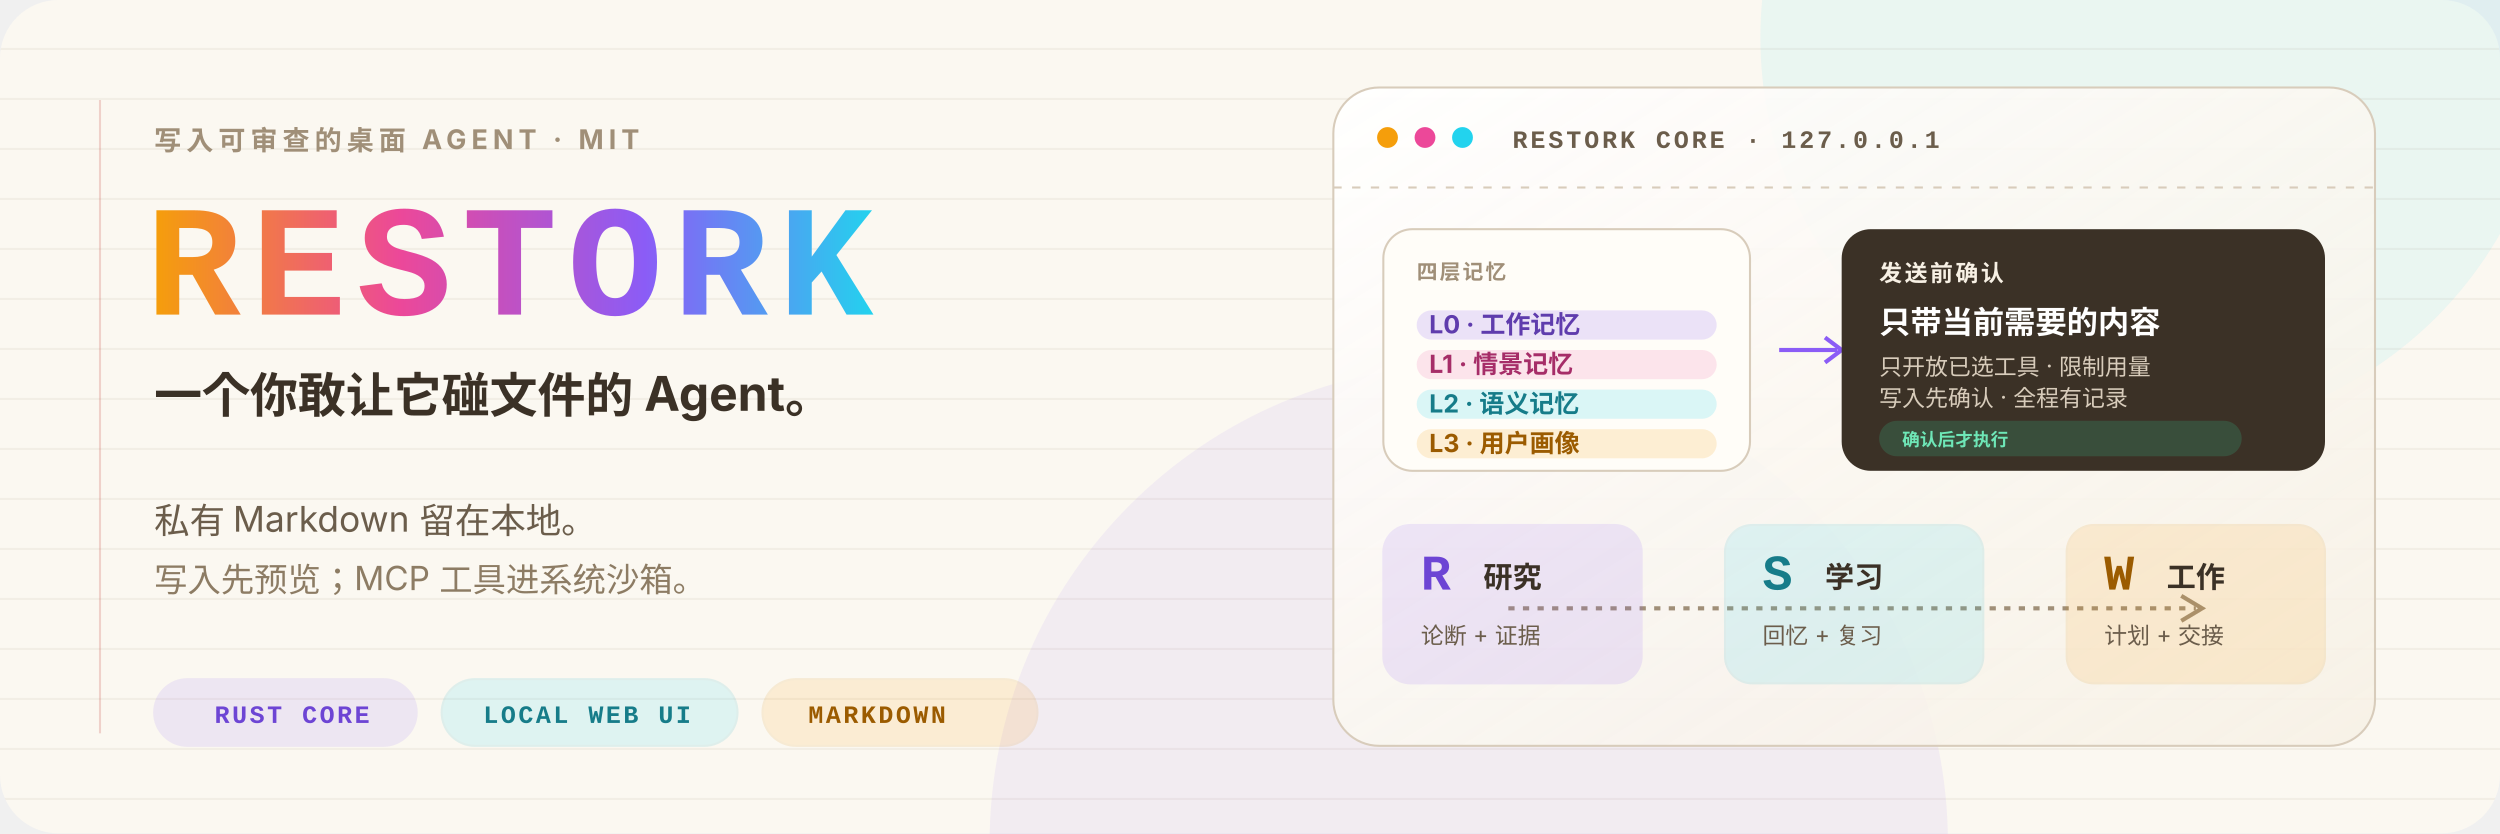
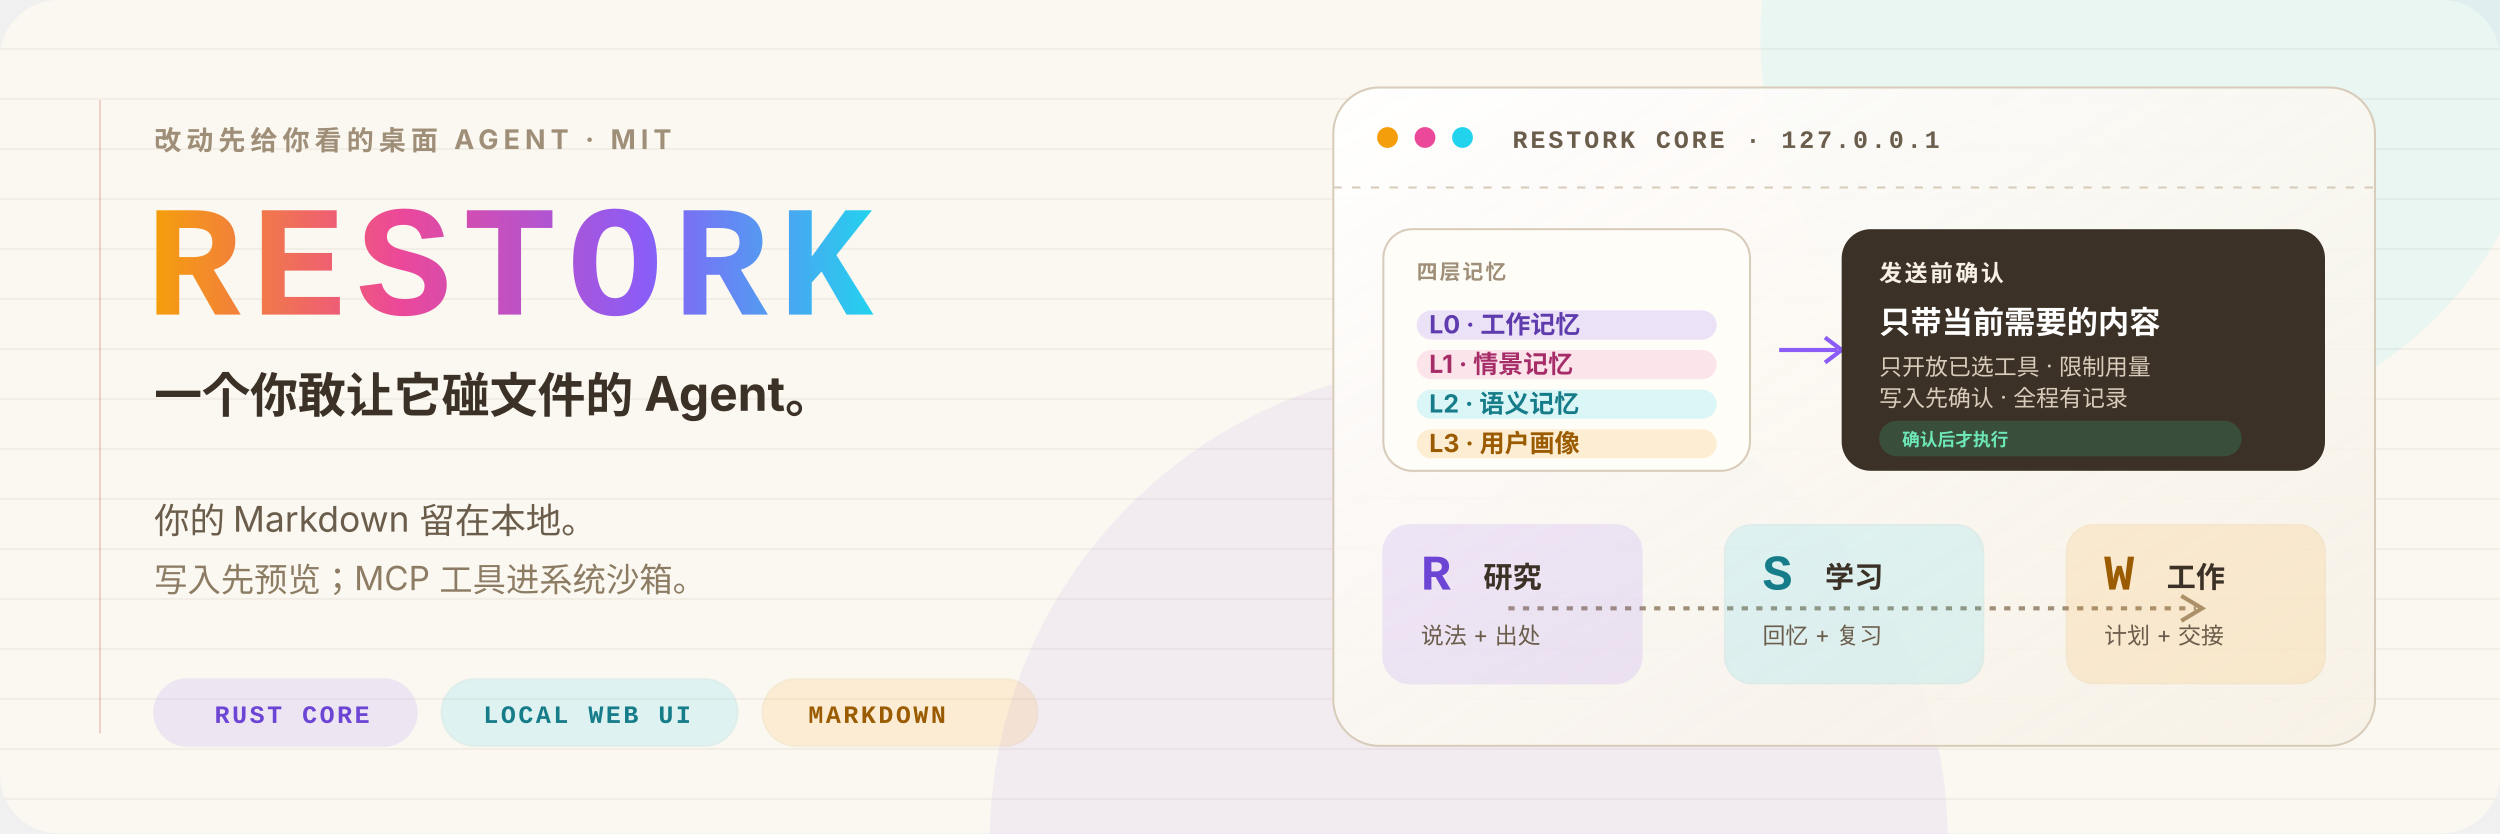
<svg xmlns="http://www.w3.org/2000/svg" width="1200" height="400" viewBox="0 0 1200 400" role="img" aria-labelledby="title desc">
  <defs>
    <linearGradient id="wordmark" x1="0" y1="0" x2="1" y2="0">
      <stop offset="0" stop-color="#F59E0B" />
      <stop offset="0.34" stop-color="#EC4899" />
      <stop offset="0.68" stop-color="#8B5CF6" />
      <stop offset="1" stop-color="#22D3EE" />
    </linearGradient>
    <linearGradient id="glass" x1="0" y1="0" x2="1" y2="1">
      <stop stop-color="#FFFFFF" stop-opacity="0.94" />
      <stop offset="1" stop-color="#F7F0E4" stop-opacity="0.82" />
    </linearGradient>
    <pattern id="rules" width="24" height="24" patternUnits="userSpaceOnUse">
      <path d="M0 23.5H24" stroke="#A08F78" stroke-opacity="0.10" />
    </pattern>
  </defs>
  <rect width="1200" height="400" rx="28" fill="#FBF8F1" />
  <rect width="1200" height="400" rx="28" fill="url(#rules)" />
  <circle cx="1035" cy="18" r="190" fill="#22D3EE" opacity="0.08" />
  <circle cx="705" cy="405" r="230" fill="#8B5CF6" opacity="0.08" />
  <path d="M48 48V352" stroke="#C0392F" stroke-opacity="0.20" />
  <g font-family="-apple-system, BlinkMacSystemFont, Segoe UI, PingFang SC, Microsoft YaHei, sans-serif">
-     <text x="74" y="72" fill="#A08F78" font-size="13" font-weight="700" letter-spacing="2.4">写入可审查的桌面 AGENT · MIT</text>
+     <text x="74" y="72" fill="#A08F78" font-size="13" font-weight="700" letter-spacing="2.4">改动先给你看的桌面 AGENT · MIT</text>
    <text x="70" y="151" fill="url(#wordmark)" font-family="American Typewriter, Courier New, monospace" font-size="76" font-weight="800" letter-spacing="5">RESTORK</text>
    <text x="74" y="198" fill="#3B3126" font-size="23" font-weight="650">一个你敢让它碰文件的 Agent。</text>
-     <text x="74" y="256" fill="#6B5D4B" font-size="17">私有 Markdown 留在本地。</text>
+     <text x="74" y="256" fill="#6B5D4B" font-size="17">你的 Markdown 留在本地。</text>
    <text x="74" y="284" fill="#8D7C64" font-size="16">写入先预览；MCP 工具进系统沙箱。</text>
    <g font-family="American Typewriter, Courier New, monospace" font-size="12" font-weight="700" letter-spacing="1.2">
      <rect x="74" y="326" width="126" height="32" rx="16" fill="#8B5CF6" opacity="0.12" stroke="#8B5CF6" />
      <text x="103" y="347" fill="#6D45D4">RUST CORE</text>
      <rect x="212" y="326" width="142" height="32" rx="16" fill="#22D3EE" opacity="0.14" stroke="#22AFC6" />
      <text x="232" y="347" fill="#167C89">LOCAL WEB UI</text>
      <rect x="366" y="326" width="132" height="32" rx="16" fill="#F59E0B" opacity="0.13" stroke="#D68806" />
      <text x="388" y="347" fill="#9B5B00">MARKDOWN</text>
    </g>
  </g>
  <g transform="translate(640 42)">
    <rect width="500" height="316" rx="22" fill="url(#glass)" stroke="#D8CCBB" />
    <path d="M0 48H500" stroke="#D8CCBB" stroke-dasharray="4 5" />
    <circle cx="26" cy="24" r="5" fill="#F59E0B" />
    <circle cx="44" cy="24" r="5" fill="#EC4899" />
    <circle cx="62" cy="24" r="5" fill="#22D3EE" />
    <text x="86" y="29" fill="#6B5D4B" font-family="American Typewriter, Courier New, monospace" font-size="12" font-weight="700" letter-spacing="1.4">RESTORK CORE · 127.0.0.1</text>
    <g transform="translate(24 68)" font-family="-apple-system, BlinkMacSystemFont, Segoe UI, PingFang SC, Microsoft YaHei, sans-serif">
      <rect width="176" height="116" rx="14" fill="#FFFDF8" stroke="#D8CCBB" />
      <text x="16" y="24" fill="#A08F78" font-family="American Typewriter, Courier New, monospace" font-size="10" font-weight="700" letter-spacing="1">四层记忆</text>
      <g font-size="12" font-weight="650">
        <rect x="16" y="39" width="144" height="14" rx="7" fill="#8B5CF6" opacity="0.17" />
        <text x="22" y="50" fill="#5F3CAD">L0 · 工作记忆</text>
        <rect x="16" y="58" width="144" height="14" rx="7" fill="#EC4899" opacity="0.14" />
        <text x="22" y="69" fill="#A62D68">L1 · 情景记忆</text>
        <rect x="16" y="77" width="144" height="14" rx="7" fill="#22D3EE" opacity="0.17" />
        <text x="22" y="88" fill="#167C89">L2 · 语义记忆</text>
        <rect x="16" y="96" width="144" height="14" rx="7" fill="#F59E0B" opacity="0.16" />
        <text x="22" y="107" fill="#9B5B00">L3 · 用户画像</text>
      </g>
      <path d="M190 58H218" stroke="#8B5CF6" stroke-width="2" />
      <path d="M212 52L220 58L212 64" fill="none" stroke="#8B5CF6" stroke-width="2" />
      <rect x="220" width="232" height="116" rx="14" fill="#3B3126" />
      <text x="238" y="25" fill="#F7F0E4" font-family="American Typewriter, Courier New, monospace" font-size="11" font-weight="700" letter-spacing="1.2">发送前确认</text>
      <text x="238" y="50" fill="#FFFFFF" font-size="15" font-weight="700">只带当前需要的内容</text>
      <text x="238" y="70" fill="#D8CCBB" font-size="11">只开放已选工具 · 限制用量</text>
      <text x="238" y="85" fill="#D8CCBB" font-size="11">写入先确认 · 全程有记录</text>
      <rect x="238" y="92" width="174" height="17" rx="8.5" fill="#34D399" opacity="0.18" />
      <text x="249" y="104" fill="#6EE7B7" font-family="American Typewriter, Courier New, monospace" font-size="8.5" font-weight="700">确认后才执行</text>
    </g>
    <g transform="translate(24 206)" font-family="-apple-system, BlinkMacSystemFont, Segoe UI, PingFang SC, Microsoft YaHei, sans-serif">
      <path d="M60 44H390" stroke="#A08F78" stroke-width="2" stroke-dasharray="3 4" />
      <path d="M383 38L393 44L383 50" fill="none" stroke="#A08F78" stroke-width="2" />
      <g transform="translate(0 4)">
        <rect width="124" height="76" rx="13" fill="#8B5CF6" opacity="0.13" stroke="#8B5CF6" />
        <text x="18" y="31" fill="#6D45D4" font-family="American Typewriter, Courier New, monospace" font-size="24" font-weight="800">R</text>
        <text x="48" y="30" fill="#3B3126" font-size="14" font-weight="700">研究</text>
-         <text x="18" y="57" fill="#6B5D4B" font-size="11">论断 + 证据</text>
+         <text x="18" y="57" fill="#6B5D4B" font-size="11">说法 + 出处</text>
      </g>
      <g transform="translate(164 4)">
        <rect width="124" height="76" rx="13" fill="#22D3EE" opacity="0.13" stroke="#22AFC6" />
        <text x="18" y="31" fill="#167C89" font-family="American Typewriter, Courier New, monospace" font-size="24" font-weight="800">S</text>
        <text x="48" y="30" fill="#3B3126" font-size="14" font-weight="700">学习</text>
        <text x="18" y="57" fill="#6B5D4B" font-size="11">回忆 + 复习</text>
      </g>
      <g transform="translate(328 4)">
        <rect width="124" height="76" rx="13" fill="#F59E0B" opacity="0.13" stroke="#D68806" />
        <text x="18" y="31" fill="#9B5B00" font-family="American Typewriter, Courier New, monospace" font-size="24" font-weight="800">W</text>
        <text x="48" y="30" fill="#3B3126" font-size="14" font-weight="700">工作</text>
        <text x="18" y="57" fill="#6B5D4B" font-size="11">计划 + 交接</text>
      </g>
    </g>
  </g>
</svg>
